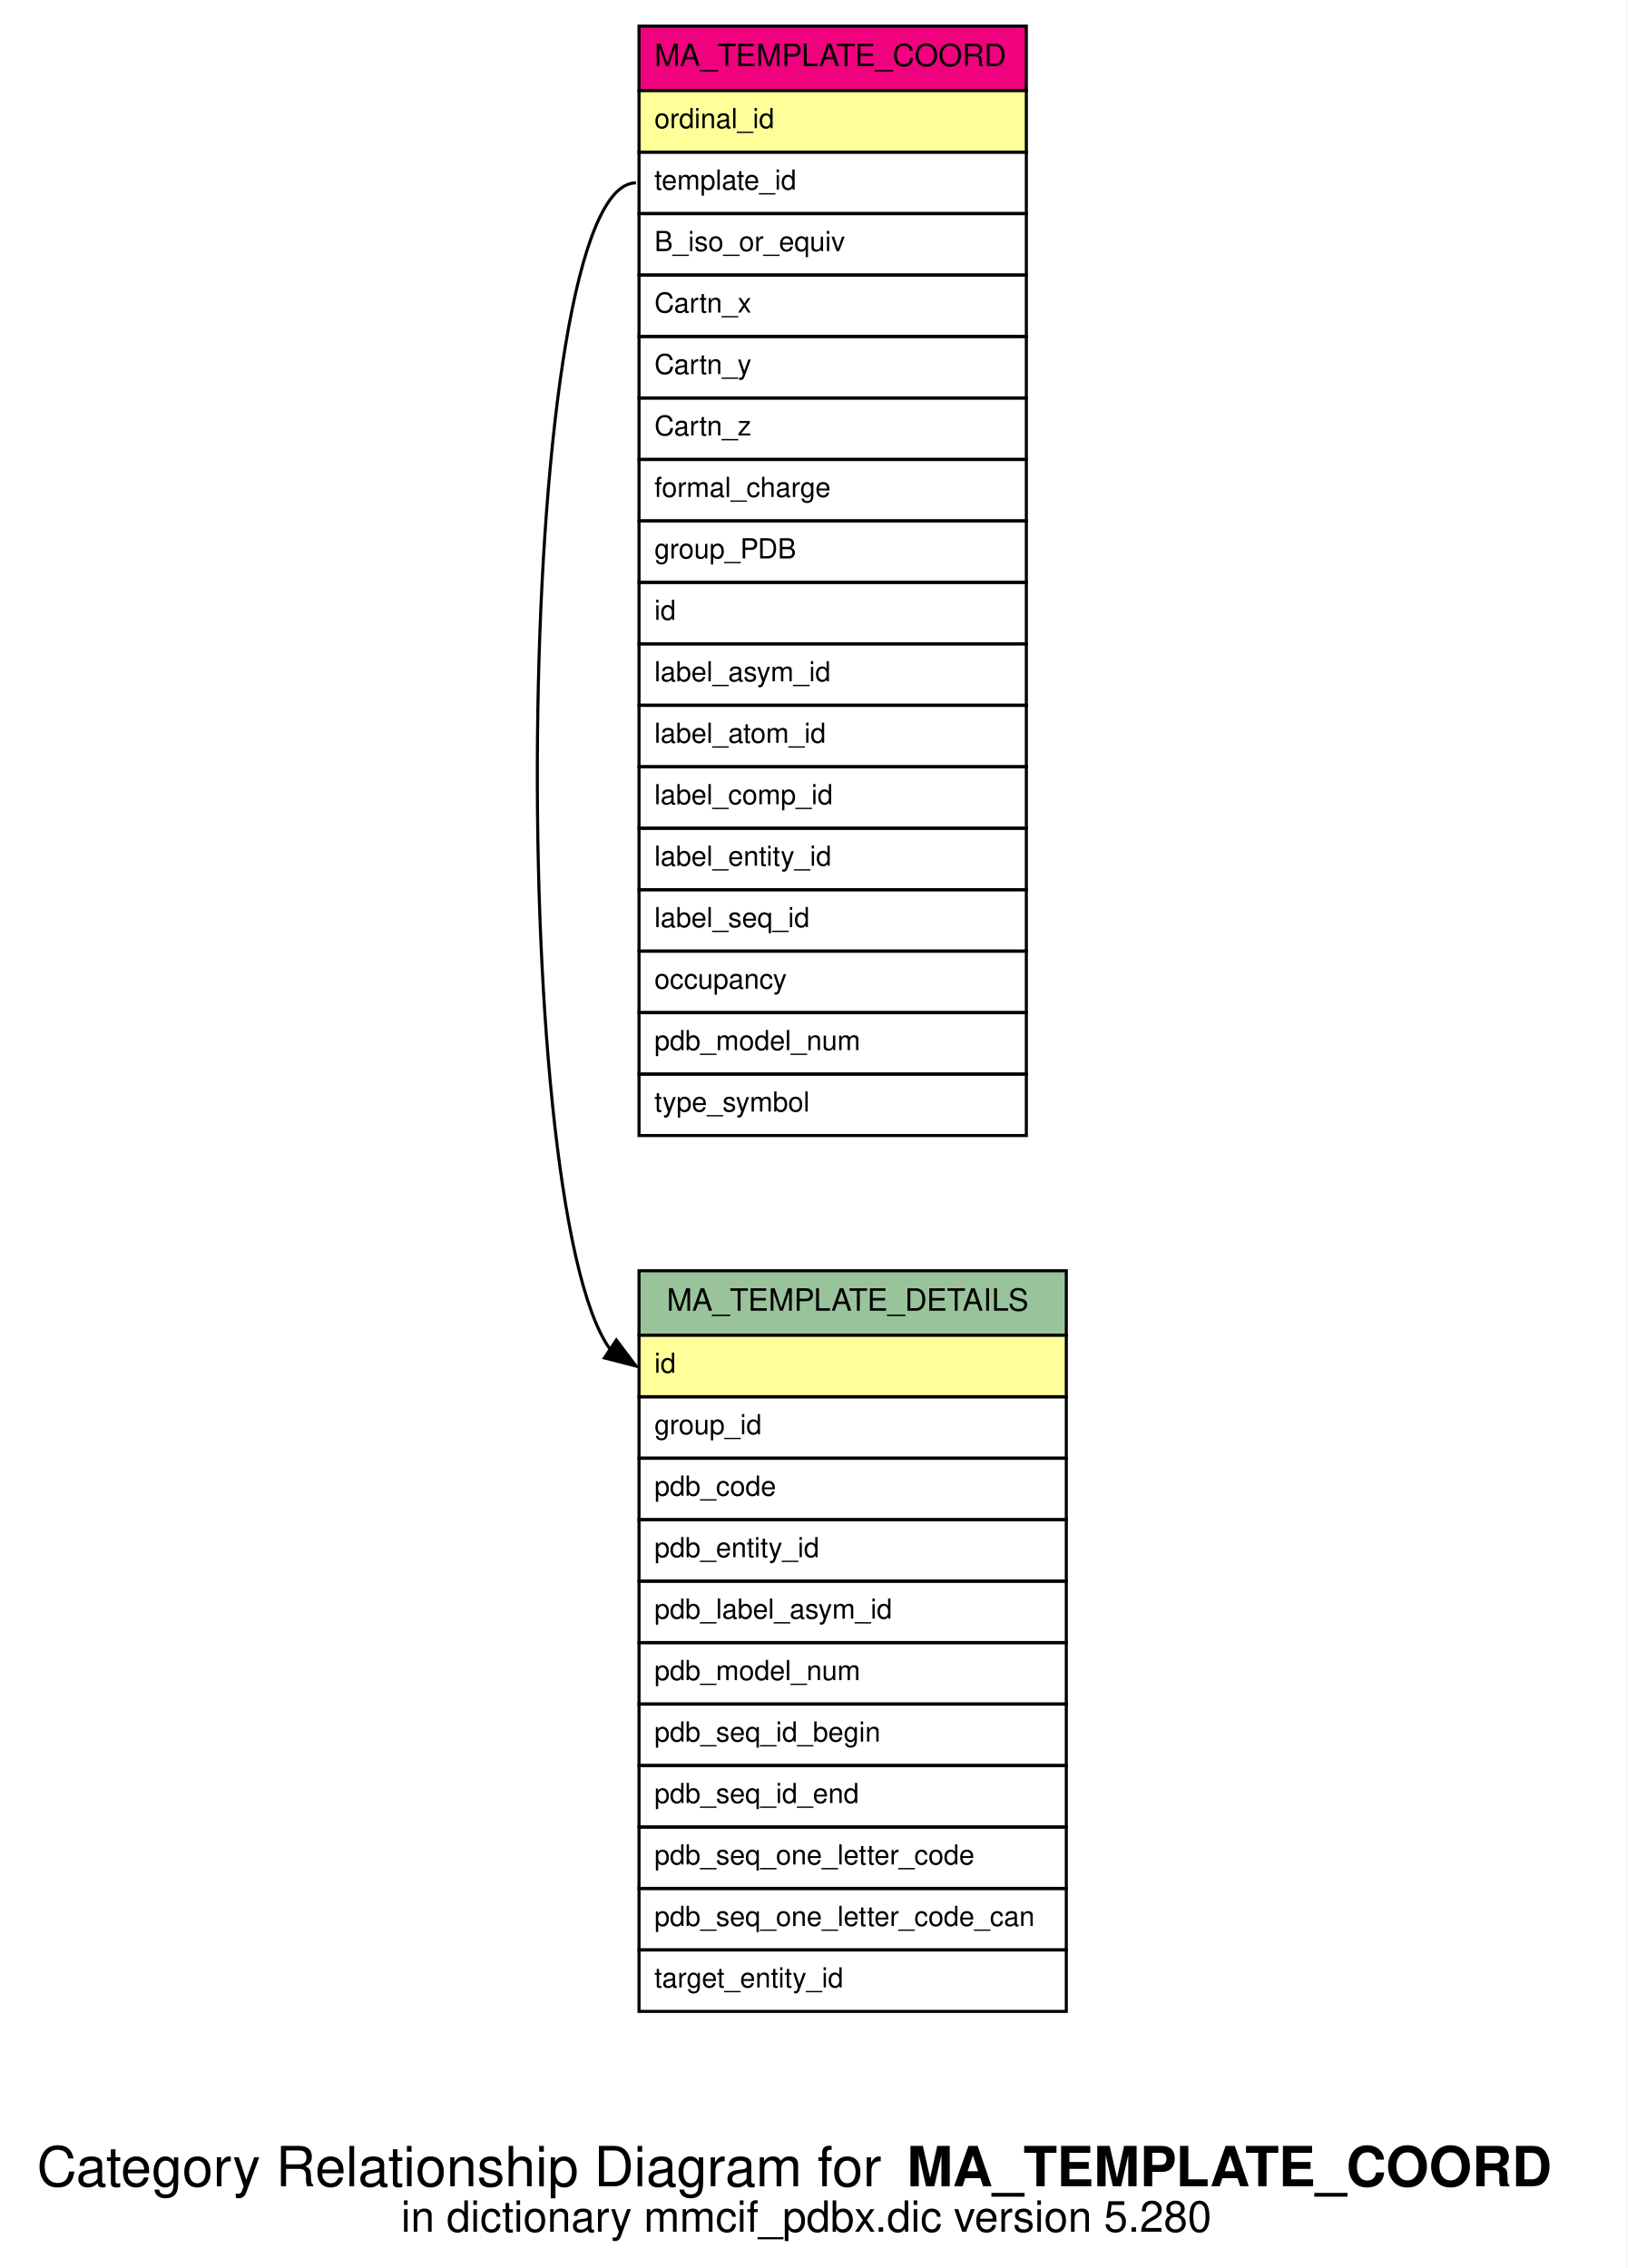
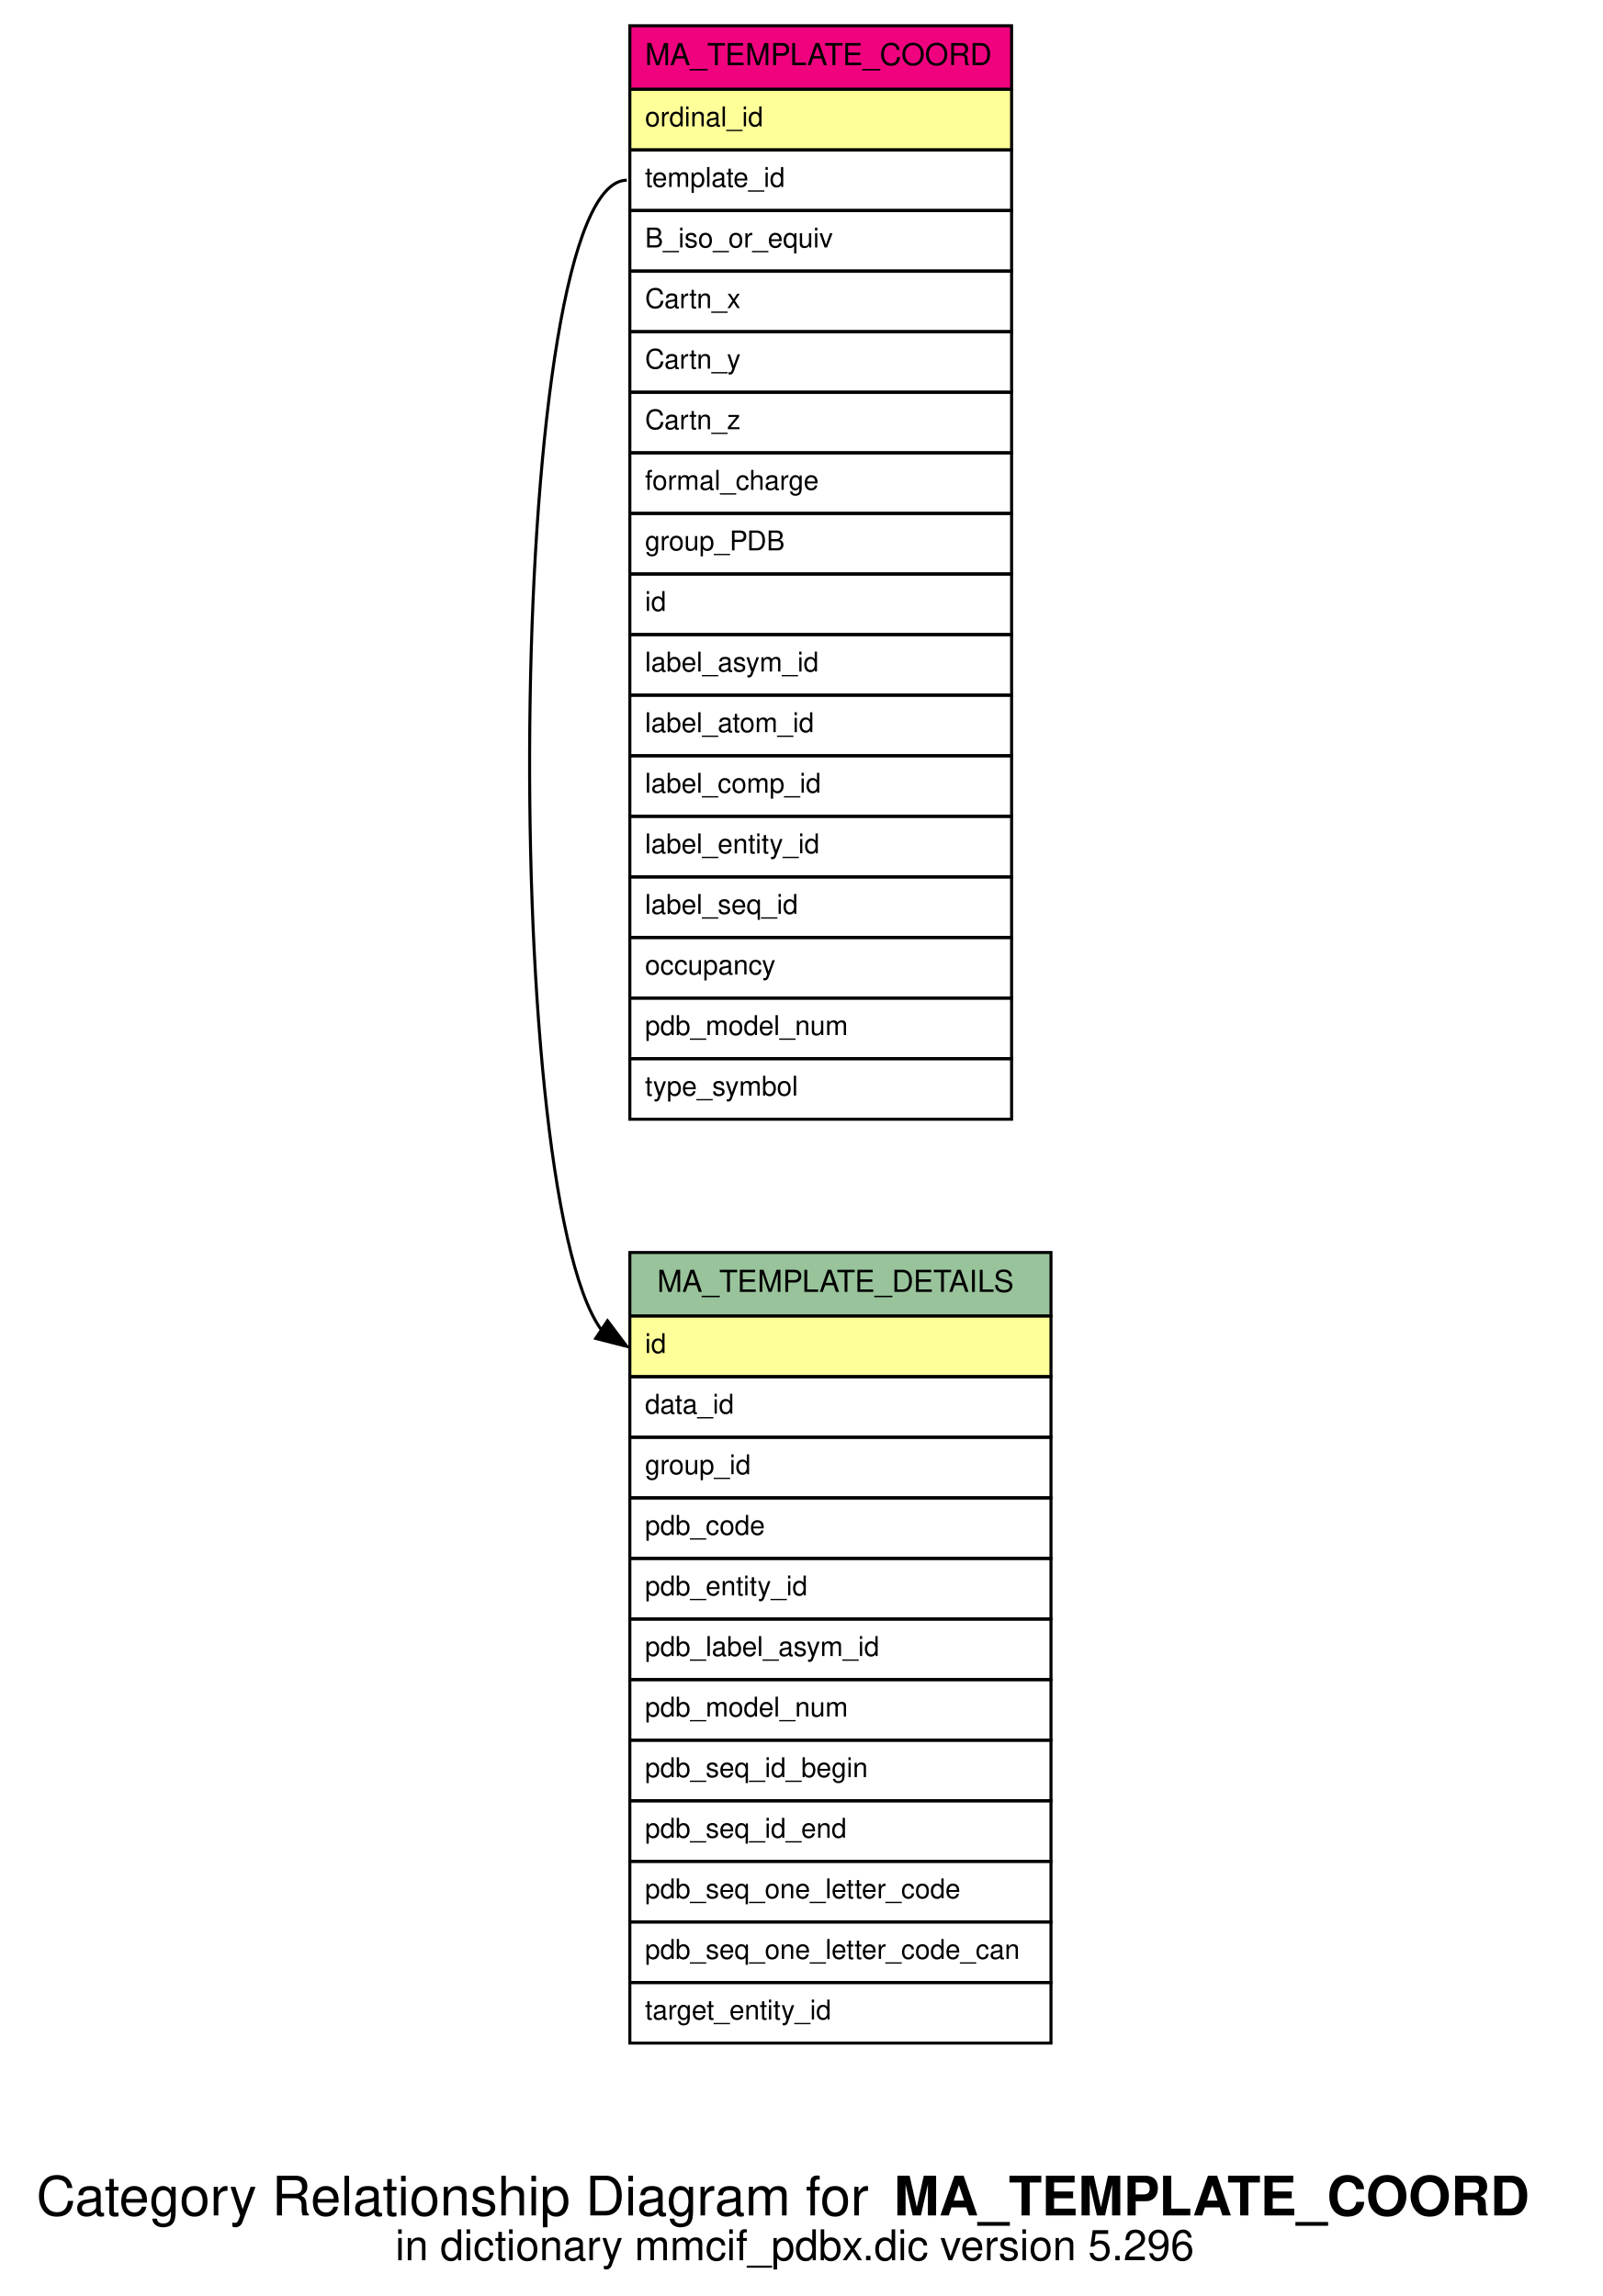
- <svg xmlns="http://www.w3.org/2000/svg" xmlns:xlink="http://www.w3.org/1999/xlink" width="529pt" height="738pt" viewBox="0.00 0.00 529.00 738.00">
-   <g id="graph0" class="graph" transform="scale(1 1) rotate(0) translate(4 734)">
-     <polygon fill="white" stroke="none" points="-4,4 -4,-734 525,-734 525,4 -4,4" />
+ <svg xmlns="http://www.w3.org/2000/svg" xmlns:xlink="http://www.w3.org/1999/xlink" width="529pt" height="758pt" viewBox="0.00 0.00 529.00 758.00">
+   <g id="graph0" class="graph" transform="scale(1 1) rotate(0) translate(4 754)">
+     <polygon fill="white" stroke="none" points="-4,4 -4,-754 525,-754 525,4 -4,4" />
    <text text-anchor="start" x="257.5" y="-58.6" font-family="Helvetica,sans-Serif" font-size="18.00"> </text>
    <text text-anchor="start" x="257.5" y="-40.6" font-family="Helvetica,sans-Serif" font-size="18.00"> </text>
    <text text-anchor="start" x="8" y="-22.6" font-family="Helvetica,sans-Serif" font-size="18.00"> Category Relationship Diagram for </text>
    <text text-anchor="start" x="291" y="-22.6" font-family="Helvetica,sans-Serif" font-weight="bold" font-size="18.00">MA_TEMPLATE_COORD</text>
    <text text-anchor="start" x="503" y="-22.6" font-family="Helvetica,sans-Serif" font-size="18.00"> </text>
    <text text-anchor="start" x="509" y="-22.6" font-family="Helvetica,sans-Serif" font-size="14.00"> </text>
-     <text text-anchor="start" x="126.5" y="-7.8" font-family="Helvetica,sans-Serif" font-size="14.00">  in dictionary mmcif_pdbx.dic version 5.280 </text>
+     <text text-anchor="start" x="126.5" y="-7.8" font-family="Helvetica,sans-Serif" font-size="14.00">  in dictionary mmcif_pdbx.dic version 5.296 </text>
    <g id="node1" class="node">
      <g id="a_node1_0">
-         <a xlink:href="/dictionaries/mmcif_modeling_v10.unix_1.04.dic/Categories/ma_template_coord.html" xlink:title="&lt;TABLE&gt;" target="_top">
-           <polygon fill="#f0027f" stroke="none" points="203.887,-704.5 203.887,-725.5 329.887,-725.5 329.887,-704.5 203.887,-704.5" />
-           <polygon fill="none" stroke="black" points="203.887,-704.5 203.887,-725.5 329.887,-725.5 329.887,-704.5 203.887,-704.5" />
-           <text text-anchor="start" x="208.887" y="-712.5" font-family="Helvetica,sans-Serif" font-size="10.00">MA_TEMPLATE_COORD</text>
+         <a xlink:href="/dictionaries/mmcif_pdbx_modeling_extension_all.dic/Categories/ma_template_coord.html" xlink:title="&lt;TABLE&gt;" target="_top">
+           <polygon fill="#f0027f" stroke="none" points="203.887,-724.5 203.887,-745.5 329.887,-745.5 329.887,-724.5 203.887,-724.5" />
+           <polygon fill="none" stroke="black" points="203.887,-724.5 203.887,-745.5 329.887,-745.5 329.887,-724.5 203.887,-724.5" />
+           <text text-anchor="start" x="208.887" y="-732.5" font-family="Helvetica,sans-Serif" font-size="10.00">MA_TEMPLATE_COORD</text>
        </a>
      </g>
      <g id="a_node1_1">
-         <a xlink:href="/dictionaries/mmcif_modeling_v10.unix_1.04.dic/Items/_ma_template_coord.ordinal_id.html" xlink:title="&lt;TABLE&gt;" target="_top">
-           <polygon fill="#ffff99" stroke="none" points="203.887,-684.5 203.887,-704.5 329.887,-704.5 329.887,-684.5 203.887,-684.5" />
+         <a xlink:href="/dictionaries/mmcif_pdbx_modeling_extension_all.dic/Items/_ma_template_coord.ordinal_id.html" xlink:title="&lt;TABLE&gt;" target="_top">
+           <polygon fill="#ffff99" stroke="none" points="203.887,-704.5 203.887,-724.5 329.887,-724.5 329.887,-704.5 203.887,-704.5" />
+           <polygon fill="none" stroke="black" points="203.887,-704.5 203.887,-724.5 329.887,-724.5 329.887,-704.5 203.887,-704.5" />
+           <text text-anchor="start" x="208.887" y="-712.3" font-family="Helvetica,sans-Serif" font-size="9.00">ordinal_id</text>
+         </a>
+       </g>
+       <g id="a_node1_2">
+         <a xlink:href="/dictionaries/mmcif_pdbx_modeling_extension_all.dic/Items/_ma_template_coord.template_id.html" xlink:title="&lt;TABLE&gt;" target="_top">
          <polygon fill="none" stroke="black" points="203.887,-684.5 203.887,-704.5 329.887,-704.5 329.887,-684.5 203.887,-684.5" />
-           <text text-anchor="start" x="208.887" y="-692.3" font-family="Helvetica,sans-Serif" font-size="9.00">ordinal_id</text>
-         </a>
-       </g>
-       <g id="a_node1_2">
-         <a xlink:href="/dictionaries/mmcif_modeling_v10.unix_1.04.dic/Items/_ma_template_coord.template_id.html" xlink:title="&lt;TABLE&gt;" target="_top">
+           <text text-anchor="start" x="208.887" y="-692.3" font-family="Helvetica,sans-Serif" font-size="9.00">template_id</text>
+         </a>
+       </g>
+       <g id="a_node1_3">
+         <a xlink:href="/dictionaries/mmcif_pdbx_modeling_extension_all.dic/Items/_ma_template_coord.B_iso_or_equiv.html" xlink:title="&lt;TABLE&gt;" target="_top">
          <polygon fill="none" stroke="black" points="203.887,-664.5 203.887,-684.5 329.887,-684.5 329.887,-664.5 203.887,-664.5" />
-           <text text-anchor="start" x="208.887" y="-672.3" font-family="Helvetica,sans-Serif" font-size="9.00">template_id</text>
-         </a>
-       </g>
-       <g id="a_node1_3">
-         <a xlink:href="/dictionaries/mmcif_modeling_v10.unix_1.04.dic/Items/_ma_template_coord.B_iso_or_equiv.html" xlink:title="&lt;TABLE&gt;" target="_top">
+           <text text-anchor="start" x="208.887" y="-672.3" font-family="Helvetica,sans-Serif" font-size="9.00">B_iso_or_equiv</text>
+         </a>
+       </g>
+       <g id="a_node1_4">
+         <a xlink:href="/dictionaries/mmcif_pdbx_modeling_extension_all.dic/Items/_ma_template_coord.Cartn_x.html" xlink:title="&lt;TABLE&gt;" target="_top">
          <polygon fill="none" stroke="black" points="203.887,-644.5 203.887,-664.5 329.887,-664.5 329.887,-644.5 203.887,-644.5" />
-           <text text-anchor="start" x="208.887" y="-652.3" font-family="Helvetica,sans-Serif" font-size="9.00">B_iso_or_equiv</text>
-         </a>
-       </g>
-       <g id="a_node1_4">
-         <a xlink:href="/dictionaries/mmcif_modeling_v10.unix_1.04.dic/Items/_ma_template_coord.Cartn_x.html" xlink:title="&lt;TABLE&gt;" target="_top">
+           <text text-anchor="start" x="208.887" y="-652.3" font-family="Helvetica,sans-Serif" font-size="9.00">Cartn_x</text>
+         </a>
+       </g>
+       <g id="a_node1_5">
+         <a xlink:href="/dictionaries/mmcif_pdbx_modeling_extension_all.dic/Items/_ma_template_coord.Cartn_y.html" xlink:title="&lt;TABLE&gt;" target="_top">
          <polygon fill="none" stroke="black" points="203.887,-624.5 203.887,-644.5 329.887,-644.5 329.887,-624.5 203.887,-624.5" />
-           <text text-anchor="start" x="208.887" y="-632.3" font-family="Helvetica,sans-Serif" font-size="9.00">Cartn_x</text>
-         </a>
-       </g>
-       <g id="a_node1_5">
-         <a xlink:href="/dictionaries/mmcif_modeling_v10.unix_1.04.dic/Items/_ma_template_coord.Cartn_y.html" xlink:title="&lt;TABLE&gt;" target="_top">
+           <text text-anchor="start" x="208.887" y="-632.3" font-family="Helvetica,sans-Serif" font-size="9.00">Cartn_y</text>
+         </a>
+       </g>
+       <g id="a_node1_6">
+         <a xlink:href="/dictionaries/mmcif_pdbx_modeling_extension_all.dic/Items/_ma_template_coord.Cartn_z.html" xlink:title="&lt;TABLE&gt;" target="_top">
          <polygon fill="none" stroke="black" points="203.887,-604.5 203.887,-624.5 329.887,-624.5 329.887,-604.5 203.887,-604.5" />
-           <text text-anchor="start" x="208.887" y="-612.3" font-family="Helvetica,sans-Serif" font-size="9.00">Cartn_y</text>
-         </a>
-       </g>
-       <g id="a_node1_6">
-         <a xlink:href="/dictionaries/mmcif_modeling_v10.unix_1.04.dic/Items/_ma_template_coord.Cartn_z.html" xlink:title="&lt;TABLE&gt;" target="_top">
+           <text text-anchor="start" x="208.887" y="-612.3" font-family="Helvetica,sans-Serif" font-size="9.00">Cartn_z</text>
+         </a>
+       </g>
+       <g id="a_node1_7">
+         <a xlink:href="/dictionaries/mmcif_pdbx_modeling_extension_all.dic/Items/_ma_template_coord.formal_charge.html" xlink:title="&lt;TABLE&gt;" target="_top">
          <polygon fill="none" stroke="black" points="203.887,-584.5 203.887,-604.5 329.887,-604.5 329.887,-584.5 203.887,-584.5" />
-           <text text-anchor="start" x="208.887" y="-592.3" font-family="Helvetica,sans-Serif" font-size="9.00">Cartn_z</text>
-         </a>
-       </g>
-       <g id="a_node1_7">
-         <a xlink:href="/dictionaries/mmcif_modeling_v10.unix_1.04.dic/Items/_ma_template_coord.formal_charge.html" xlink:title="&lt;TABLE&gt;" target="_top">
+           <text text-anchor="start" x="208.887" y="-592.3" font-family="Helvetica,sans-Serif" font-size="9.00">formal_charge</text>
+         </a>
+       </g>
+       <g id="a_node1_8">
+         <a xlink:href="/dictionaries/mmcif_pdbx_modeling_extension_all.dic/Items/_ma_template_coord.group_PDB.html" xlink:title="&lt;TABLE&gt;" target="_top">
          <polygon fill="none" stroke="black" points="203.887,-564.5 203.887,-584.5 329.887,-584.5 329.887,-564.5 203.887,-564.5" />
-           <text text-anchor="start" x="208.887" y="-572.3" font-family="Helvetica,sans-Serif" font-size="9.00">formal_charge</text>
-         </a>
-       </g>
-       <g id="a_node1_8">
-         <a xlink:href="/dictionaries/mmcif_modeling_v10.unix_1.04.dic/Items/_ma_template_coord.group_PDB.html" xlink:title="&lt;TABLE&gt;" target="_top">
+           <text text-anchor="start" x="208.887" y="-572.3" font-family="Helvetica,sans-Serif" font-size="9.00">group_PDB</text>
+         </a>
+       </g>
+       <g id="a_node1_9">
+         <a xlink:href="/dictionaries/mmcif_pdbx_modeling_extension_all.dic/Items/_ma_template_coord.id.html" xlink:title="&lt;TABLE&gt;" target="_top">
          <polygon fill="none" stroke="black" points="203.887,-544.5 203.887,-564.5 329.887,-564.5 329.887,-544.5 203.887,-544.5" />
-           <text text-anchor="start" x="208.887" y="-552.3" font-family="Helvetica,sans-Serif" font-size="9.00">group_PDB</text>
-         </a>
-       </g>
-       <g id="a_node1_9">
-         <a xlink:href="/dictionaries/mmcif_modeling_v10.unix_1.04.dic/Items/_ma_template_coord.id.html" xlink:title="&lt;TABLE&gt;" target="_top">
+           <text text-anchor="start" x="208.887" y="-552.3" font-family="Helvetica,sans-Serif" font-size="9.00">id</text>
+         </a>
+       </g>
+       <g id="a_node1_10">
+         <a xlink:href="/dictionaries/mmcif_pdbx_modeling_extension_all.dic/Items/_ma_template_coord.label_asym_id.html" xlink:title="&lt;TABLE&gt;" target="_top">
          <polygon fill="none" stroke="black" points="203.887,-524.5 203.887,-544.5 329.887,-544.5 329.887,-524.5 203.887,-524.5" />
-           <text text-anchor="start" x="208.887" y="-532.3" font-family="Helvetica,sans-Serif" font-size="9.00">id</text>
-         </a>
-       </g>
-       <g id="a_node1_10">
-         <a xlink:href="/dictionaries/mmcif_modeling_v10.unix_1.04.dic/Items/_ma_template_coord.label_asym_id.html" xlink:title="&lt;TABLE&gt;" target="_top">
+           <text text-anchor="start" x="208.887" y="-532.3" font-family="Helvetica,sans-Serif" font-size="9.00">label_asym_id</text>
+         </a>
+       </g>
+       <g id="a_node1_11">
+         <a xlink:href="/dictionaries/mmcif_pdbx_modeling_extension_all.dic/Items/_ma_template_coord.label_atom_id.html" xlink:title="&lt;TABLE&gt;" target="_top">
          <polygon fill="none" stroke="black" points="203.887,-504.5 203.887,-524.5 329.887,-524.5 329.887,-504.5 203.887,-504.5" />
-           <text text-anchor="start" x="208.887" y="-512.3" font-family="Helvetica,sans-Serif" font-size="9.00">label_asym_id</text>
-         </a>
-       </g>
-       <g id="a_node1_11">
-         <a xlink:href="/dictionaries/mmcif_modeling_v10.unix_1.04.dic/Items/_ma_template_coord.label_atom_id.html" xlink:title="&lt;TABLE&gt;" target="_top">
+           <text text-anchor="start" x="208.887" y="-512.3" font-family="Helvetica,sans-Serif" font-size="9.00">label_atom_id</text>
+         </a>
+       </g>
+       <g id="a_node1_12">
+         <a xlink:href="/dictionaries/mmcif_pdbx_modeling_extension_all.dic/Items/_ma_template_coord.label_comp_id.html" xlink:title="&lt;TABLE&gt;" target="_top">
          <polygon fill="none" stroke="black" points="203.887,-484.5 203.887,-504.5 329.887,-504.5 329.887,-484.5 203.887,-484.5" />
-           <text text-anchor="start" x="208.887" y="-492.3" font-family="Helvetica,sans-Serif" font-size="9.00">label_atom_id</text>
-         </a>
-       </g>
-       <g id="a_node1_12">
-         <a xlink:href="/dictionaries/mmcif_modeling_v10.unix_1.04.dic/Items/_ma_template_coord.label_comp_id.html" xlink:title="&lt;TABLE&gt;" target="_top">
+           <text text-anchor="start" x="208.887" y="-492.3" font-family="Helvetica,sans-Serif" font-size="9.00">label_comp_id</text>
+         </a>
+       </g>
+       <g id="a_node1_13">
+         <a xlink:href="/dictionaries/mmcif_pdbx_modeling_extension_all.dic/Items/_ma_template_coord.label_entity_id.html" xlink:title="&lt;TABLE&gt;" target="_top">
          <polygon fill="none" stroke="black" points="203.887,-464.5 203.887,-484.5 329.887,-484.5 329.887,-464.5 203.887,-464.5" />
-           <text text-anchor="start" x="208.887" y="-472.3" font-family="Helvetica,sans-Serif" font-size="9.00">label_comp_id</text>
-         </a>
-       </g>
-       <g id="a_node1_13">
-         <a xlink:href="/dictionaries/mmcif_modeling_v10.unix_1.04.dic/Items/_ma_template_coord.label_entity_id.html" xlink:title="&lt;TABLE&gt;" target="_top">
+           <text text-anchor="start" x="208.887" y="-472.3" font-family="Helvetica,sans-Serif" font-size="9.00">label_entity_id</text>
+         </a>
+       </g>
+       <g id="a_node1_14">
+         <a xlink:href="/dictionaries/mmcif_pdbx_modeling_extension_all.dic/Items/_ma_template_coord.label_seq_id.html" xlink:title="&lt;TABLE&gt;" target="_top">
          <polygon fill="none" stroke="black" points="203.887,-444.5 203.887,-464.5 329.887,-464.5 329.887,-444.5 203.887,-444.5" />
-           <text text-anchor="start" x="208.887" y="-452.3" font-family="Helvetica,sans-Serif" font-size="9.00">label_entity_id</text>
-         </a>
-       </g>
-       <g id="a_node1_14">
-         <a xlink:href="/dictionaries/mmcif_modeling_v10.unix_1.04.dic/Items/_ma_template_coord.label_seq_id.html" xlink:title="&lt;TABLE&gt;" target="_top">
+           <text text-anchor="start" x="208.887" y="-452.3" font-family="Helvetica,sans-Serif" font-size="9.00">label_seq_id</text>
+         </a>
+       </g>
+       <g id="a_node1_15">
+         <a xlink:href="/dictionaries/mmcif_pdbx_modeling_extension_all.dic/Items/_ma_template_coord.occupancy.html" xlink:title="&lt;TABLE&gt;" target="_top">
          <polygon fill="none" stroke="black" points="203.887,-424.5 203.887,-444.5 329.887,-444.5 329.887,-424.5 203.887,-424.5" />
-           <text text-anchor="start" x="208.887" y="-432.3" font-family="Helvetica,sans-Serif" font-size="9.00">label_seq_id</text>
-         </a>
-       </g>
-       <g id="a_node1_15">
-         <a xlink:href="/dictionaries/mmcif_modeling_v10.unix_1.04.dic/Items/_ma_template_coord.occupancy.html" xlink:title="&lt;TABLE&gt;" target="_top">
+           <text text-anchor="start" x="208.887" y="-432.3" font-family="Helvetica,sans-Serif" font-size="9.00">occupancy</text>
+         </a>
+       </g>
+       <g id="a_node1_16">
+         <a xlink:href="/dictionaries/mmcif_pdbx_modeling_extension_all.dic/Items/_ma_template_coord.pdb_model_num.html" xlink:title="&lt;TABLE&gt;" target="_top">
          <polygon fill="none" stroke="black" points="203.887,-404.5 203.887,-424.5 329.887,-424.5 329.887,-404.5 203.887,-404.5" />
-           <text text-anchor="start" x="208.887" y="-412.3" font-family="Helvetica,sans-Serif" font-size="9.00">occupancy</text>
-         </a>
-       </g>
-       <g id="a_node1_16">
-         <a xlink:href="/dictionaries/mmcif_modeling_v10.unix_1.04.dic/Items/_ma_template_coord.pdb_model_num.html" xlink:title="&lt;TABLE&gt;" target="_top">
+           <text text-anchor="start" x="208.887" y="-412.3" font-family="Helvetica,sans-Serif" font-size="9.00">pdb_model_num</text>
+         </a>
+       </g>
+       <g id="a_node1_17">
+         <a xlink:href="/dictionaries/mmcif_pdbx_modeling_extension_all.dic/Items/_ma_template_coord.type_symbol.html" xlink:title="&lt;TABLE&gt;" target="_top">
          <polygon fill="none" stroke="black" points="203.887,-384.5 203.887,-404.5 329.887,-404.5 329.887,-384.5 203.887,-384.5" />
-           <text text-anchor="start" x="208.887" y="-392.3" font-family="Helvetica,sans-Serif" font-size="9.00">pdb_model_num</text>
-         </a>
-       </g>
-       <g id="a_node1_17">
-         <a xlink:href="/dictionaries/mmcif_modeling_v10.unix_1.04.dic/Items/_ma_template_coord.type_symbol.html" xlink:title="&lt;TABLE&gt;" target="_top">
-           <polygon fill="none" stroke="black" points="203.887,-364.5 203.887,-384.5 329.887,-384.5 329.887,-364.5 203.887,-364.5" />
-           <text text-anchor="start" x="208.887" y="-372.3" font-family="Helvetica,sans-Serif" font-size="9.00">type_symbol</text>
+           <text text-anchor="start" x="208.887" y="-392.3" font-family="Helvetica,sans-Serif" font-size="9.00">type_symbol</text>
        </a>
      </g>
    </g>
    <g id="node2" class="node">
      <g id="a_node2_18">
-         <a xlink:href="/dictionaries/mmcif_modeling_v10.unix_1.04.dic/Categories/ma_template_details.html" xlink:title="&lt;TABLE&gt;" target="_top">
-           <polygon fill="#99c49b" stroke="none" points="203.887,-299.5 203.887,-320.5 342.887,-320.5 342.887,-299.5 203.887,-299.5" />
-           <polygon fill="none" stroke="black" points="203.887,-299.5 203.887,-320.5 342.887,-320.5 342.887,-299.5 203.887,-299.5" />
-           <text text-anchor="start" x="212.887" y="-307.5" font-family="Helvetica,sans-Serif" font-size="10.00">MA_TEMPLATE_DETAILS</text>
+         <a xlink:href="/dictionaries/mmcif_pdbx_modeling_extension_all.dic/Categories/ma_template_details.html" xlink:title="&lt;TABLE&gt;" target="_top">
+           <polygon fill="#99c49b" stroke="none" points="203.887,-319.5 203.887,-340.5 342.887,-340.5 342.887,-319.5 203.887,-319.5" />
+           <polygon fill="none" stroke="black" points="203.887,-319.5 203.887,-340.5 342.887,-340.5 342.887,-319.5 203.887,-319.5" />
+           <text text-anchor="start" x="212.887" y="-327.5" font-family="Helvetica,sans-Serif" font-size="10.00">MA_TEMPLATE_DETAILS</text>
        </a>
      </g>
      <g id="a_node2_19">
-         <a xlink:href="/dictionaries/mmcif_modeling_v10.unix_1.04.dic/Items/_ma_template_details.id.html" xlink:title="&lt;TABLE&gt;" target="_top">
-           <polygon fill="#ffff99" stroke="none" points="203.887,-279.5 203.887,-299.5 342.887,-299.5 342.887,-279.5 203.887,-279.5" />
+         <a xlink:href="/dictionaries/mmcif_pdbx_modeling_extension_all.dic/Items/_ma_template_details.id.html" xlink:title="&lt;TABLE&gt;" target="_top">
+           <polygon fill="#ffff99" stroke="none" points="203.887,-299.5 203.887,-319.5 342.887,-319.5 342.887,-299.5 203.887,-299.5" />
+           <polygon fill="none" stroke="black" points="203.887,-299.5 203.887,-319.5 342.887,-319.5 342.887,-299.5 203.887,-299.5" />
+           <text text-anchor="start" x="208.887" y="-307.3" font-family="Helvetica,sans-Serif" font-size="9.00">id</text>
+         </a>
+       </g>
+       <g id="a_node2_20">
+         <a xlink:href="/dictionaries/mmcif_pdbx_modeling_extension_all.dic/Items/_ma_template_details.data_id.html" xlink:title="&lt;TABLE&gt;" target="_top">
          <polygon fill="none" stroke="black" points="203.887,-279.5 203.887,-299.5 342.887,-299.5 342.887,-279.5 203.887,-279.5" />
-           <text text-anchor="start" x="208.887" y="-287.3" font-family="Helvetica,sans-Serif" font-size="9.00">id</text>
-         </a>
-       </g>
-       <g id="a_node2_20">
-         <a xlink:href="/dictionaries/mmcif_modeling_v10.unix_1.04.dic/Items/_ma_template_details.group_id.html" xlink:title="&lt;TABLE&gt;" target="_top">
+           <text text-anchor="start" x="208.887" y="-287.3" font-family="Helvetica,sans-Serif" font-size="9.00">data_id</text>
+         </a>
+       </g>
+       <g id="a_node2_21">
+         <a xlink:href="/dictionaries/mmcif_pdbx_modeling_extension_all.dic/Items/_ma_template_details.group_id.html" xlink:title="&lt;TABLE&gt;" target="_top">
          <polygon fill="none" stroke="black" points="203.887,-259.5 203.887,-279.5 342.887,-279.5 342.887,-259.5 203.887,-259.5" />
          <text text-anchor="start" x="208.887" y="-267.3" font-family="Helvetica,sans-Serif" font-size="9.00">group_id</text>
        </a>
      </g>
-       <g id="a_node2_21">
-         <a xlink:href="/dictionaries/mmcif_modeling_v10.unix_1.04.dic/Items/_ma_template_details.pdb_code.html" xlink:title="&lt;TABLE&gt;" target="_top">
+       <g id="a_node2_22">
+         <a xlink:href="/dictionaries/mmcif_pdbx_modeling_extension_all.dic/Items/_ma_template_details.pdb_code.html" xlink:title="&lt;TABLE&gt;" target="_top">
          <polygon fill="none" stroke="black" points="203.887,-239.5 203.887,-259.5 342.887,-259.5 342.887,-239.5 203.887,-239.5" />
          <text text-anchor="start" x="208.887" y="-247.3" font-family="Helvetica,sans-Serif" font-size="9.00">pdb_code</text>
        </a>
      </g>
-       <g id="a_node2_22">
-         <a xlink:href="/dictionaries/mmcif_modeling_v10.unix_1.04.dic/Items/_ma_template_details.pdb_entity_id.html" xlink:title="&lt;TABLE&gt;" target="_top">
+       <g id="a_node2_23">
+         <a xlink:href="/dictionaries/mmcif_pdbx_modeling_extension_all.dic/Items/_ma_template_details.pdb_entity_id.html" xlink:title="&lt;TABLE&gt;" target="_top">
          <polygon fill="none" stroke="black" points="203.887,-219.5 203.887,-239.5 342.887,-239.5 342.887,-219.5 203.887,-219.5" />
          <text text-anchor="start" x="208.887" y="-227.3" font-family="Helvetica,sans-Serif" font-size="9.00">pdb_entity_id</text>
        </a>
      </g>
-       <g id="a_node2_23">
-         <a xlink:href="/dictionaries/mmcif_modeling_v10.unix_1.04.dic/Items/_ma_template_details.pdb_label_asym_id.html" xlink:title="&lt;TABLE&gt;" target="_top">
+       <g id="a_node2_24">
+         <a xlink:href="/dictionaries/mmcif_pdbx_modeling_extension_all.dic/Items/_ma_template_details.pdb_label_asym_id.html" xlink:title="&lt;TABLE&gt;" target="_top">
          <polygon fill="none" stroke="black" points="203.887,-199.5 203.887,-219.5 342.887,-219.5 342.887,-199.5 203.887,-199.5" />
          <text text-anchor="start" x="208.887" y="-207.3" font-family="Helvetica,sans-Serif" font-size="9.00">pdb_label_asym_id</text>
        </a>
      </g>
-       <g id="a_node2_24">
-         <a xlink:href="/dictionaries/mmcif_modeling_v10.unix_1.04.dic/Items/_ma_template_details.pdb_model_num.html" xlink:title="&lt;TABLE&gt;" target="_top">
+       <g id="a_node2_25">
+         <a xlink:href="/dictionaries/mmcif_pdbx_modeling_extension_all.dic/Items/_ma_template_details.pdb_model_num.html" xlink:title="&lt;TABLE&gt;" target="_top">
          <polygon fill="none" stroke="black" points="203.887,-179.5 203.887,-199.5 342.887,-199.5 342.887,-179.5 203.887,-179.5" />
          <text text-anchor="start" x="208.887" y="-187.3" font-family="Helvetica,sans-Serif" font-size="9.00">pdb_model_num</text>
        </a>
      </g>
-       <g id="a_node2_25">
-         <a xlink:href="/dictionaries/mmcif_modeling_v10.unix_1.04.dic/Items/_ma_template_details.pdb_seq_id_begin.html" xlink:title="&lt;TABLE&gt;" target="_top">
+       <g id="a_node2_26">
+         <a xlink:href="/dictionaries/mmcif_pdbx_modeling_extension_all.dic/Items/_ma_template_details.pdb_seq_id_begin.html" xlink:title="&lt;TABLE&gt;" target="_top">
          <polygon fill="none" stroke="black" points="203.887,-159.5 203.887,-179.5 342.887,-179.5 342.887,-159.5 203.887,-159.5" />
          <text text-anchor="start" x="208.887" y="-167.3" font-family="Helvetica,sans-Serif" font-size="9.00">pdb_seq_id_begin</text>
        </a>
      </g>
-       <g id="a_node2_26">
-         <a xlink:href="/dictionaries/mmcif_modeling_v10.unix_1.04.dic/Items/_ma_template_details.pdb_seq_id_end.html" xlink:title="&lt;TABLE&gt;" target="_top">
+       <g id="a_node2_27">
+         <a xlink:href="/dictionaries/mmcif_pdbx_modeling_extension_all.dic/Items/_ma_template_details.pdb_seq_id_end.html" xlink:title="&lt;TABLE&gt;" target="_top">
          <polygon fill="none" stroke="black" points="203.887,-139.5 203.887,-159.5 342.887,-159.5 342.887,-139.5 203.887,-139.5" />
          <text text-anchor="start" x="208.887" y="-147.3" font-family="Helvetica,sans-Serif" font-size="9.00">pdb_seq_id_end</text>
        </a>
      </g>
-       <g id="a_node2_27">
-         <a xlink:href="/dictionaries/mmcif_modeling_v10.unix_1.04.dic/Items/_ma_template_details.pdb_seq_one_letter_code.html" xlink:title="&lt;TABLE&gt;" target="_top">
+       <g id="a_node2_28">
+         <a xlink:href="/dictionaries/mmcif_pdbx_modeling_extension_all.dic/Items/_ma_template_details.pdb_seq_one_letter_code.html" xlink:title="&lt;TABLE&gt;" target="_top">
          <polygon fill="none" stroke="black" points="203.887,-119.5 203.887,-139.5 342.887,-139.5 342.887,-119.5 203.887,-119.5" />
          <text text-anchor="start" x="208.887" y="-127.3" font-family="Helvetica,sans-Serif" font-size="9.00">pdb_seq_one_letter_code</text>
        </a>
      </g>
-       <g id="a_node2_28">
-         <a xlink:href="/dictionaries/mmcif_modeling_v10.unix_1.04.dic/Items/_ma_template_details.pdb_seq_one_letter_code_can.html" xlink:title="&lt;TABLE&gt;" target="_top">
+       <g id="a_node2_29">
+         <a xlink:href="/dictionaries/mmcif_pdbx_modeling_extension_all.dic/Items/_ma_template_details.pdb_seq_one_letter_code_can.html" xlink:title="&lt;TABLE&gt;" target="_top">
          <polygon fill="none" stroke="black" points="203.887,-99.5 203.887,-119.5 342.887,-119.5 342.887,-99.5 203.887,-99.5" />
          <text text-anchor="start" x="208.887" y="-107.3" font-family="Helvetica,sans-Serif" font-size="9.00">pdb_seq_one_letter_code_can</text>
        </a>
      </g>
-       <g id="a_node2_29">
-         <a xlink:href="/dictionaries/mmcif_modeling_v10.unix_1.04.dic/Items/_ma_template_details.target_entity_id.html" xlink:title="&lt;TABLE&gt;" target="_top">
+       <g id="a_node2_30">
+         <a xlink:href="/dictionaries/mmcif_pdbx_modeling_extension_all.dic/Items/_ma_template_details.target_entity_id.html" xlink:title="&lt;TABLE&gt;" target="_top">
          <polygon fill="none" stroke="black" points="203.887,-79.5 203.887,-99.5 342.887,-99.5 342.887,-79.5 203.887,-79.5" />
          <text text-anchor="start" x="208.887" y="-87.3" font-family="Helvetica,sans-Serif" font-size="9.00">target_entity_id</text>
        </a>
      </g>
    </g>
    <g id="edge1" class="edge">
-       <path fill="none" stroke="black" d="M202.887,-674.5C163.201,-674.5 160.333,-343.134 194.283,-295.241" />
-       <polygon fill="black" stroke="black" points="196.512,-297.962 202.887,-289.5 192.626,-292.139 196.512,-297.962" />
+       <path fill="none" stroke="black" d="M202.887,-694.5C163.201,-694.5 160.333,-363.134 194.283,-315.241" />
+       <polygon fill="black" stroke="black" points="196.512,-317.962 202.887,-309.5 192.626,-312.139 196.512,-317.962" />
    </g>
  </g>
</svg>
